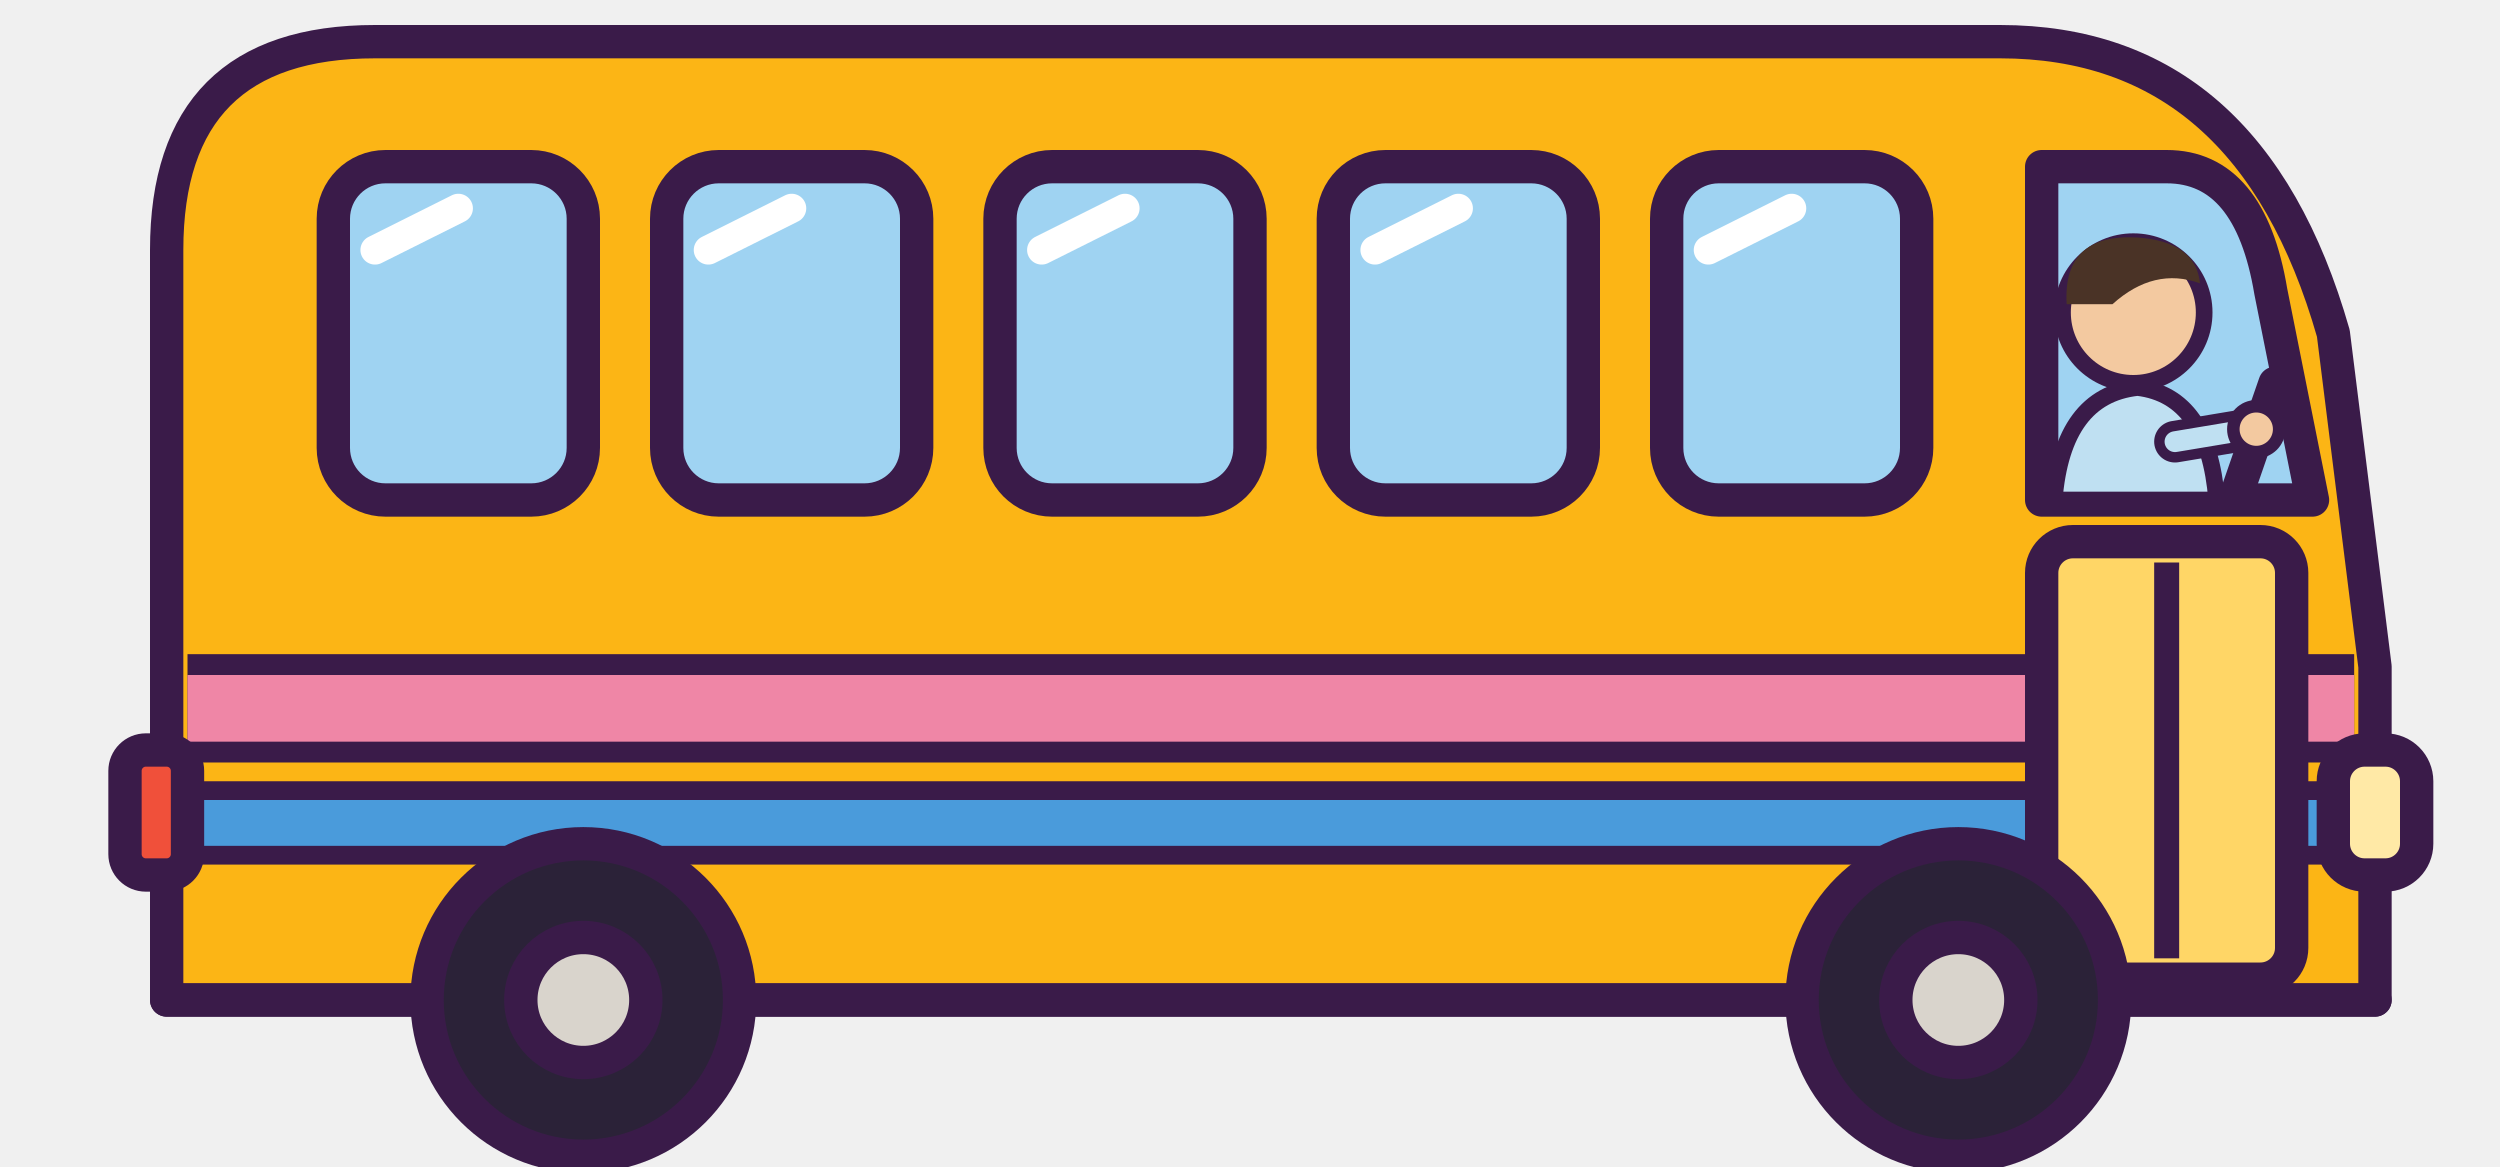
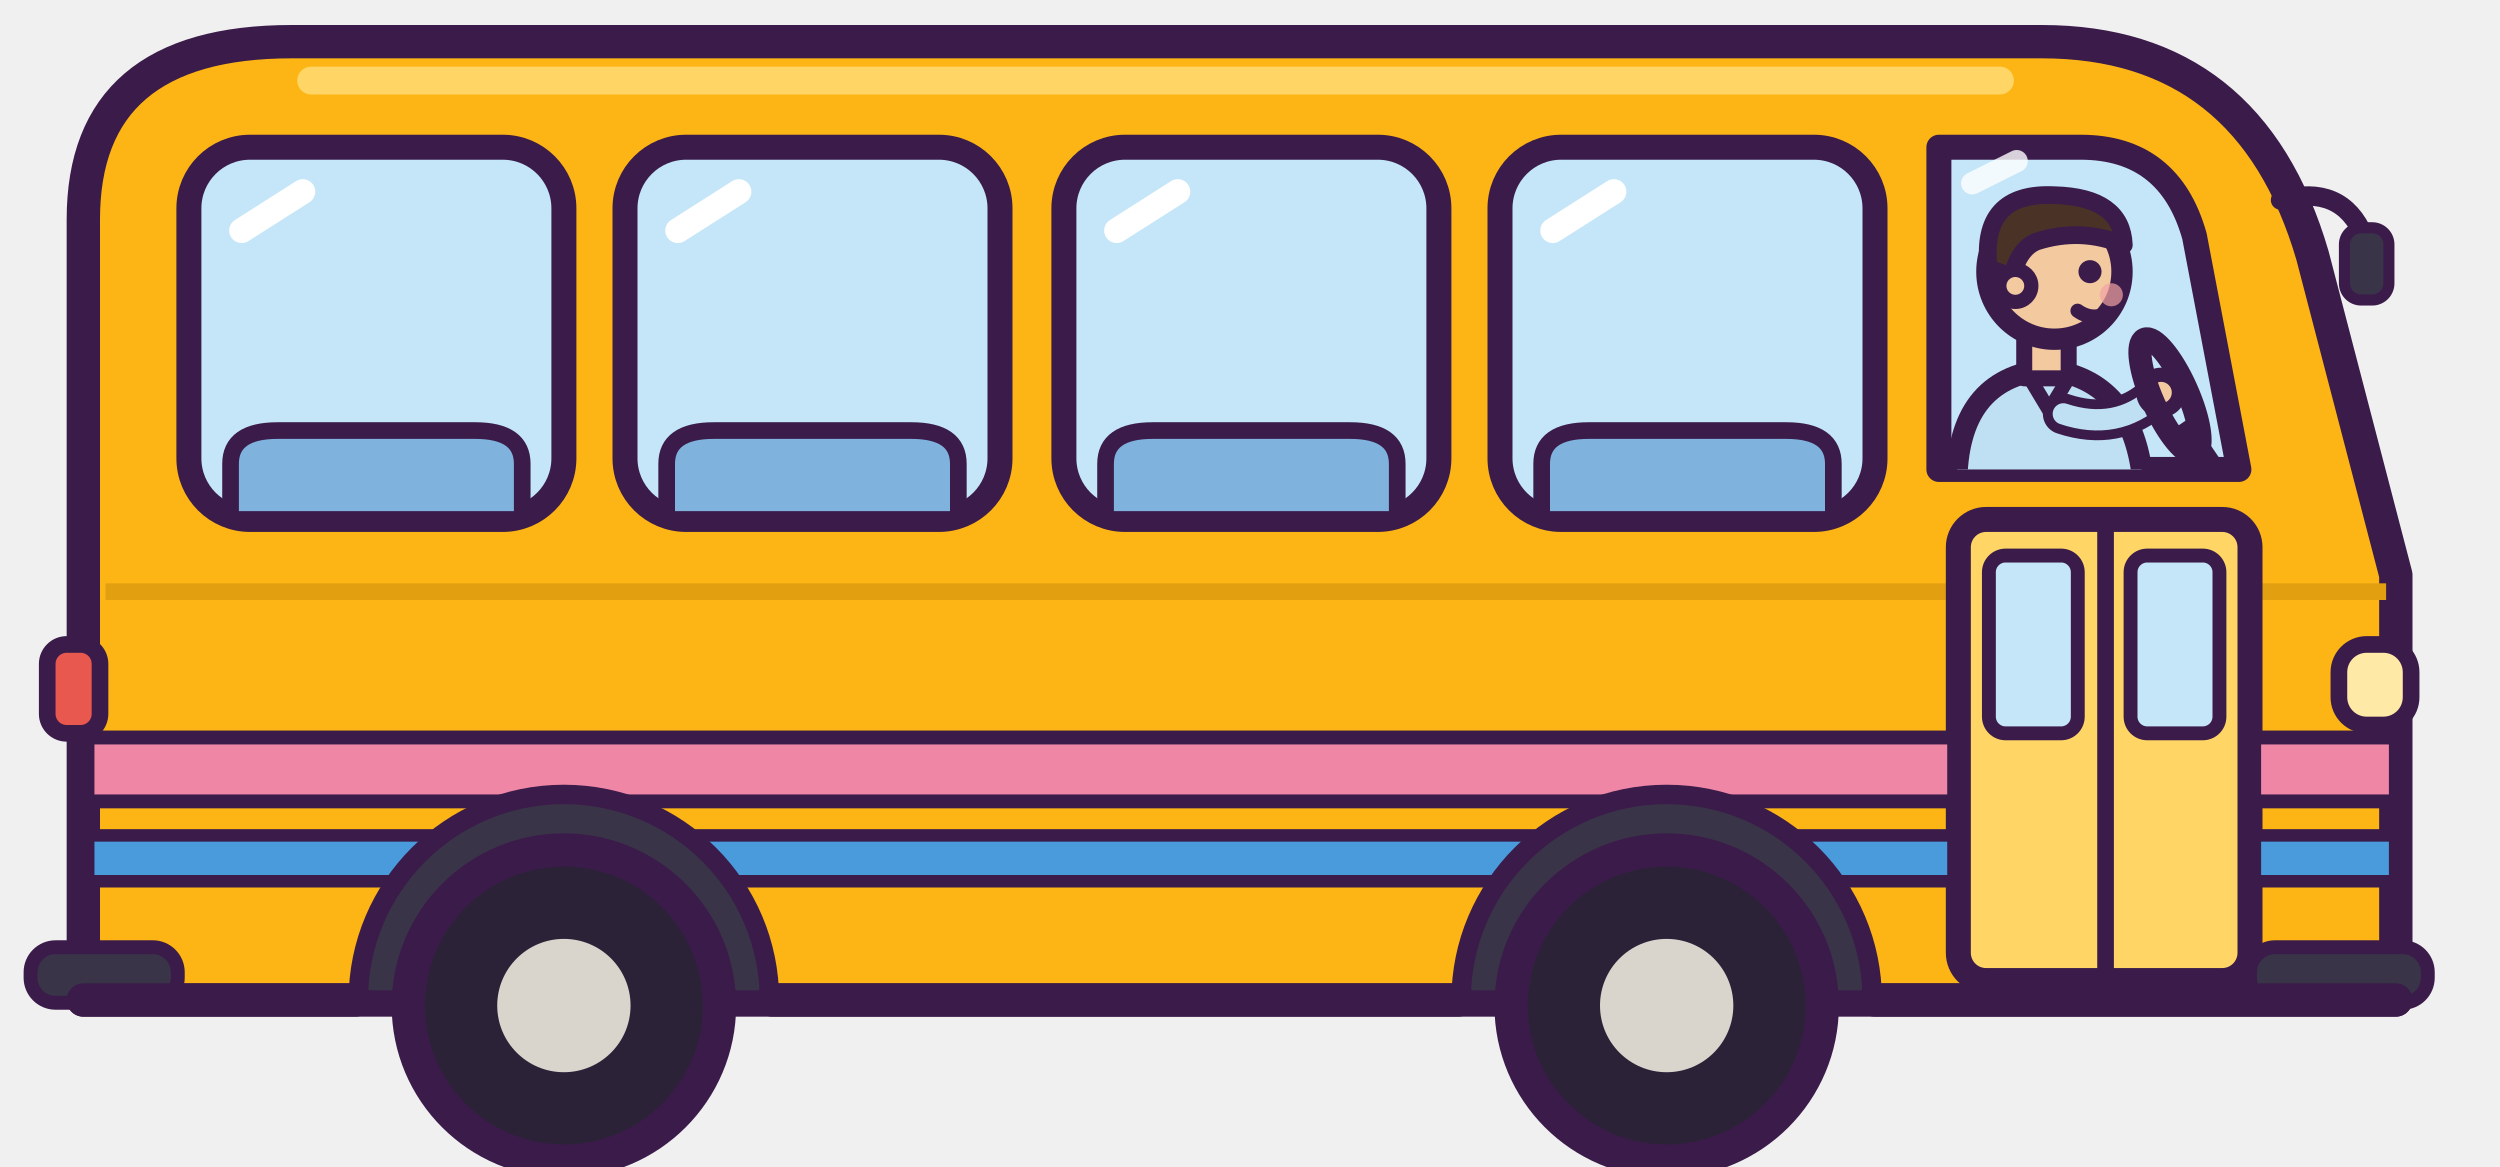
<svg xmlns="http://www.w3.org/2000/svg" viewBox="0 0 90 42" overflow="visible">
-   <g transform="scale(.75) translate(0 -10)">
-     <path d="M8 58 V22 Q8 12 18 12 H96 Q108 12 112 26 L114 42 V58Z" fill="#FCB515" stroke="#3A1B49" stroke-width="1.6" stroke-linejoin="round" stroke-linecap="round" />
-     <path d="M9 44 H113" stroke="#3A1B49" stroke-width="5.2" />
-     <path d="M9 44 H113" stroke="#EF86A6" stroke-width="3.2" />
-     <path d="M9 49.5 H113" stroke="#3A1B49" stroke-width="4" />
-     <path d="M9 49.5 H113" stroke="#4A9BDB" stroke-width="2.2" />
-     <rect x="16" y="18" width="12" height="16" rx="2.5" fill="#9FD3F2" stroke="#3A1B49" stroke-width="1.6" stroke-linejoin="round" stroke-linecap="round" />
-     <path d="M18 22 l4 -2" stroke="#fff" stroke-width="1.4" stroke-linecap="round" />
-     <rect x="32" y="18" width="12" height="16" rx="2.5" fill="#9FD3F2" stroke="#3A1B49" stroke-width="1.6" stroke-linejoin="round" stroke-linecap="round" />
-     <path d="M34 22 l4 -2" stroke="#fff" stroke-width="1.4" stroke-linecap="round" />
-     <rect x="48" y="18" width="12" height="16" rx="2.5" fill="#9FD3F2" stroke="#3A1B49" stroke-width="1.6" stroke-linejoin="round" stroke-linecap="round" />
-     <path d="M50 22 l4 -2" stroke="#fff" stroke-width="1.4" stroke-linecap="round" />
-     <rect x="64" y="18" width="12" height="16" rx="2.5" fill="#9FD3F2" stroke="#3A1B49" stroke-width="1.6" stroke-linejoin="round" stroke-linecap="round" />
-     <path d="M66 22 l4 -2" stroke="#fff" stroke-width="1.4" stroke-linecap="round" />
-     <rect x="80" y="18" width="12" height="16" rx="2.5" fill="#9FD3F2" stroke="#3A1B49" stroke-width="1.6" stroke-linejoin="round" stroke-linecap="round" />
-     <path d="M82 22 l4 -2" stroke="#fff" stroke-width="1.4" stroke-linecap="round" />
-     <path d="M98 18 H104 Q108 18 109 24 L111 34 H98Z" fill="#9FD3F2" stroke="#3A1B49" stroke-width="1.6" stroke-linejoin="round" stroke-linecap="round" />
-     <clipPath id="p195-xe-dua-don-bac-tai-phai-ws">
-       <path d="M98 18 H104 Q108 18 109 24 L111 34 H98Z" />
-     </clipPath>
-     <g clip-path="url(#p195-xe-dua-don-bac-tai-phai-ws)">
-       <path d="M98.6 34 Q99 29 102.6 28.6 Q106 29 106.4 34Z" fill="#BFE0F2" stroke="#3A1B49" stroke-width="0.8" stroke-linejoin="round" stroke-linecap="round" />
-       <circle cx="102.4" cy="25" r="3.4" fill="#F3C9A0" stroke="#3A1B49" stroke-width="0.8" stroke-linejoin="round" stroke-linecap="round" />
-       <path d="M99.2 24.6 Q99 21.2 102.6 21.4 Q105.4 21.6 105.6 23.6 Q103.4 22.8 101.4 24.6Z" fill="#4A3326" />
-       <path d="M104.4 31.2 L108 30.6" stroke="#3A1B49" stroke-width="2" stroke-linecap="round" />
-       <path d="M104.4 31.2 L108 30.6" stroke="#BFE0F2" stroke-width="1" stroke-linecap="round" />
-       <path d="M107.4 33.6 L109.2 28.4" stroke="#3A1B49" stroke-width="1.6" stroke-linecap="round" />
-       <circle cx="108.3" cy="30.6" r="1.1" fill="#F3C9A0" stroke="#3A1B49" stroke-width="0.6" stroke-linejoin="round" stroke-linecap="round" />
+   <path d="M3 36 V7.9 Q3 1.5 10.5 1.5 H73.5 Q81 1.5 83.25 9.2 L86.25 20.7 V36Z" fill="#FCB515" stroke="#3A1B49" stroke-width="1.2" stroke-linejoin="round" stroke-linecap="round" />
+   <path d="M11.2 2.9 H72" stroke="#FFD666" stroke-width="1" stroke-linecap="round" />
+   <path d="M3.8 21.3 H85.9" stroke="#E2A010" stroke-width=".6" />
+   <rect x="6.8" y="5.3" width="13.5" height="13.4" rx="2.2" fill="#C4E6F8" stroke="#3A1B49" stroke-width="0.9" stroke-linejoin="round" stroke-linecap="round" />
+   <path d="M8.3 18.7 V16.7 Q8.3 15.5 10 15.5 H17.1 Q18.8 15.5 18.8 16.7 V18.7Z" fill="#7FB3DE" stroke="#3A1B49" stroke-width="0.6" stroke-linejoin="round" stroke-linecap="round" />
+   <path d="M8.7 8.3 l2.2 -1.4" stroke="#fff" stroke-width=".9" stroke-linecap="round" />
+   <rect x="22.5" y="5.3" width="13.5" height="13.4" rx="2.2" fill="#C4E6F8" stroke="#3A1B49" stroke-width="0.9" stroke-linejoin="round" stroke-linecap="round" />
+   <path d="M24 18.7 V16.7 Q24 15.5 25.7 15.5 H32.8 Q34.5 15.5 34.5 16.7 V18.7Z" fill="#7FB3DE" stroke="#3A1B49" stroke-width="0.6" stroke-linejoin="round" stroke-linecap="round" />
+   <path d="M24.4 8.3 l2.2 -1.4" stroke="#fff" stroke-width=".9" stroke-linecap="round" />
+   <rect x="38.3" y="5.3" width="13.5" height="13.4" rx="2.2" fill="#C4E6F8" stroke="#3A1B49" stroke-width="0.9" stroke-linejoin="round" stroke-linecap="round" />
+   <path d="M39.8 18.7 V16.7 Q39.8 15.5 41.5 15.5 H48.6 Q50.3 15.5 50.3 16.7 V18.7Z" fill="#7FB3DE" stroke="#3A1B49" stroke-width="0.6" stroke-linejoin="round" stroke-linecap="round" />
+   <path d="M40.2 8.3 l2.2 -1.4" stroke="#fff" stroke-width=".9" stroke-linecap="round" />
+   <rect x="54" y="5.3" width="13.5" height="13.4" rx="2.2" fill="#C4E6F8" stroke="#3A1B49" stroke-width="0.9" stroke-linejoin="round" stroke-linecap="round" />
+   <path d="M55.5 18.7 V16.7 Q55.5 15.5 57.2 15.5 H64.3 Q66 15.5 66 16.7 V18.7Z" fill="#7FB3DE" stroke="#3A1B49" stroke-width="0.6" stroke-linejoin="round" stroke-linecap="round" />
+   <path d="M55.9 8.3 l2.2 -1.4" stroke="#fff" stroke-width=".9" stroke-linecap="round" />
+   <path d="M69.8 5.3 H74.9 Q78.1 5.3 79 8.5 L80.6 16.9 H69.8Z" fill="#C4E6F8" stroke="#3A1B49" stroke-width="0.9" stroke-linejoin="round" stroke-linecap="round" />
+   <clipPath id="p195-xe-dua-don-bac-tai-phai-ws">
+     <path d="M69.8 5.3 H74.9 Q78.1 5.3 79 8.5 L80.6 16.9 H69.8Z" />
+   </clipPath>
+   <g clip-path="url(#p195-xe-dua-don-bac-tai-phai-ws)">
+     <g transform="translate(69.8 5.3) scale(0.32) translate(-186 -24)">
+       <path d="M188 62 Q188 50 198 49 Q208 50 209 62Z" fill="#BFE0F2" stroke="#3A1B49" stroke-width="2.4" stroke-linejoin="round" stroke-linecap="round" />
+       <path d="M196 49.6 l2.4 4 2.4 -4" fill="none" stroke="#3A1B49" stroke-width="1.6" />
+       <rect x="195.6" y="44" width="5" height="6" fill="#F3C9A0" stroke="#3A1B49" stroke-width="1.8" stroke-linejoin="round" stroke-linecap="round" />
+       <circle cx="199" cy="38" r="7.6" fill="#F3C9A0" stroke="#3A1B49" stroke-width="2.4" stroke-linejoin="round" stroke-linecap="round" />
+       <path d="M191.6 37.6 Q190.6 29 199 29.4 Q206.6 29.6 206.8 35 Q202 33 197 34.6 Q195 35.4 194.2 38.6Z" fill="#4A3326" stroke="#3A1B49" stroke-width="2" stroke-linejoin="round" stroke-linecap="round" />
+       <circle cx="194.6" cy="39.6" r="1.8" fill="#F3C9A0" stroke="#3A1B49" stroke-width="1.6" stroke-linejoin="round" stroke-linecap="round" />
+       <circle cx="203" cy="38" r="1.3" fill="#3A1B49" />
+       <path d="M201.6 42.4 q2 1.4 4 -.2" fill="none" stroke="#3A1B49" stroke-width="1.6" stroke-linecap="round" />
+       <circle cx="205.4" cy="40.6" r="1.3" fill="#F2A3A3" opacity=".7" />
+       <path d="M200 54 Q206 56 210.4 52" fill="none" stroke="#3A1B49" stroke-width="4.6" stroke-linecap="round" />
+       <path d="M200 54 Q206 56 210.4 52" fill="none" stroke="#BFE0F2" stroke-width="2.4" stroke-linecap="round" />
+       <circle cx="211" cy="51.6" r="2" fill="#F3C9A0" stroke="#3A1B49" stroke-width="1.6" stroke-linejoin="round" stroke-linecap="round" />
+       <ellipse cx="212" cy="52" rx="2" ry="7" transform="rotate(-24 212 52)" fill="none" stroke="#3A1B49" stroke-width="2.6" />
+       <path d="M213.4 55 l3.4 5" stroke="#3A1B49" stroke-width="2.4" />
    </g>
-     <rect x="98" y="36" width="12" height="21" rx="1.5" fill="#FFD666" stroke="#3A1B49" stroke-width="1.6" stroke-linejoin="round" stroke-linecap="round" />
-     <path d="M104 37 V56" stroke="#3A1B49" stroke-width="1.2" />
-     <rect x="112" y="46" width="4" height="6" rx="1.5" fill="#FFE9A6" stroke="#3A1B49" stroke-width="1.6" stroke-linejoin="round" stroke-linecap="round" />
-     <rect x="6" y="46" width="3" height="6" rx="1" fill="#F0503A" stroke="#3A1B49" stroke-width="1.6" stroke-linejoin="round" stroke-linecap="round" />
-     <path d="M8 58 H114" stroke="#3A1B49" stroke-width="1.6" stroke-linejoin="round" stroke-linecap="round" />
-     <circle cx="28" cy="58" r="7.5" fill="#2B2238" stroke="#3A1B49" stroke-width="1.6" stroke-linejoin="round" stroke-linecap="round" />
-     <circle cx="28" cy="58" r="3" fill="#D9D4CC" stroke="#3A1B49" stroke-width="1.6" stroke-linejoin="round" stroke-linecap="round" />
-     <circle cx="94" cy="58" r="7.5" fill="#2B2238" stroke="#3A1B49" stroke-width="1.6" stroke-linejoin="round" stroke-linecap="round" />
-     <circle cx="94" cy="58" r="3" fill="#D9D4CC" stroke="#3A1B49" stroke-width="1.6" stroke-linejoin="round" stroke-linecap="round" />
  </g>
+   <path d="M71 6.6 l1.6 -.8" stroke="#fff" stroke-width=".8" stroke-linecap="round" opacity=".8" />
+   <rect x="70.5" y="18.7" width="10.5" height="16.6" rx="1" fill="#FFD666" stroke="#3A1B49" stroke-width="0.9" stroke-linejoin="round" stroke-linecap="round" />
+   <path d="M75.8 19.1 V35" stroke="#3A1B49" stroke-width=".6" />
+   <rect x="71.6" y="20" width="3.2" height="6.4" rx=".6" fill="#C4E6F8" stroke="#3A1B49" stroke-width="0.5" stroke-linejoin="round" stroke-linecap="round" />
+   <rect x="76.7" y="20" width="3.2" height="6.4" rx=".6" fill="#C4E6F8" stroke="#3A1B49" stroke-width="0.5" stroke-linejoin="round" stroke-linecap="round" />
+   <path d="M3.4 27.7 H70.1" stroke="#3A1B49" stroke-width="2.8" />
+   <path d="M3.4 27.7 H70.1" stroke="#EF86A6" stroke-width="1.8" />
+   <path d="M3.4 30.9 H70.1" stroke="#3A1B49" stroke-width="2.1" />
+   <path d="M3.4 30.9 H70.1" stroke="#4A9BDB" stroke-width="1.2" />
+   <path d="M81.4 27.7 H86" stroke="#3A1B49" stroke-width="2.8" />
+   <path d="M81.4 27.7 H86" stroke="#EF86A6" stroke-width="1.8" />
+   <path d="M81.4 30.9 H86" stroke="#3A1B49" stroke-width="2.1" />
+   <path d="M81.4 30.9 H86" stroke="#4A9BDB" stroke-width="1.2" />
+   <rect x="84.2" y="23.2" width="2.6" height="2.9" rx="1" fill="#FFE9A6" stroke="#3A1B49" stroke-width="0.6" stroke-linejoin="round" stroke-linecap="round" />
+   <rect x="1.7" y="23.2" width="1.9" height="3.2" rx=".7" fill="#E8584F" stroke="#3A1B49" stroke-width="0.6" stroke-linejoin="round" stroke-linecap="round" />
+   <rect x="81" y="34.1" width="6.4" height="2" rx=".9" fill="#3A3448" stroke="#3A1B49" stroke-width="0.5" stroke-linejoin="round" stroke-linecap="round" />
+   <rect x="1.1" y="34.1" width="5.3" height="2" rx=".9" fill="#3A3448" stroke="#3A1B49" stroke-width="0.5" stroke-linejoin="round" stroke-linecap="round" />
+   <path d="M82.1 7.2 q2.2 -.6 3 1.3" fill="none" stroke="#3A1B49" stroke-width=".7" stroke-linecap="round" />
+   <rect x="84.4" y="8.2" width="1.6" height="2.6" rx=".6" fill="#3A3448" stroke="#3A1B49" stroke-width="0.4" stroke-linejoin="round" stroke-linecap="round" />
+   <path d="M12.9 36 A7.4 7.4 0 0 1 27.7 36Z" fill="#3A3448" stroke="#3A1B49" stroke-width="0.7" stroke-linejoin="round" stroke-linecap="round" />
+   <circle cx="20.3" cy="36.2" r="5.6" fill="#2B2238" stroke="#3A1B49" stroke-width="1.2" stroke-linejoin="round" stroke-linecap="round" />
+   <circle cx="20.3" cy="36.2" r="2.4" fill="#D9D4CC" />
+   <path d="M52.6 36 A7.4 7.4 0 0 1 67.4 36Z" fill="#3A3448" stroke="#3A1B49" stroke-width="0.7" stroke-linejoin="round" stroke-linecap="round" />
+   <circle cx="60" cy="36.2" r="5.6" fill="#2B2238" stroke="#3A1B49" stroke-width="1.2" stroke-linejoin="round" stroke-linecap="round" />
+   <circle cx="60" cy="36.2" r="2.4" fill="#D9D4CC" />
+   <path d="M3 36 H12.8 M27.8 36 H52.5 M67.5 36 H86.25" stroke="#3A1B49" stroke-width="1.2" stroke-linejoin="round" stroke-linecap="round" />
</svg>
